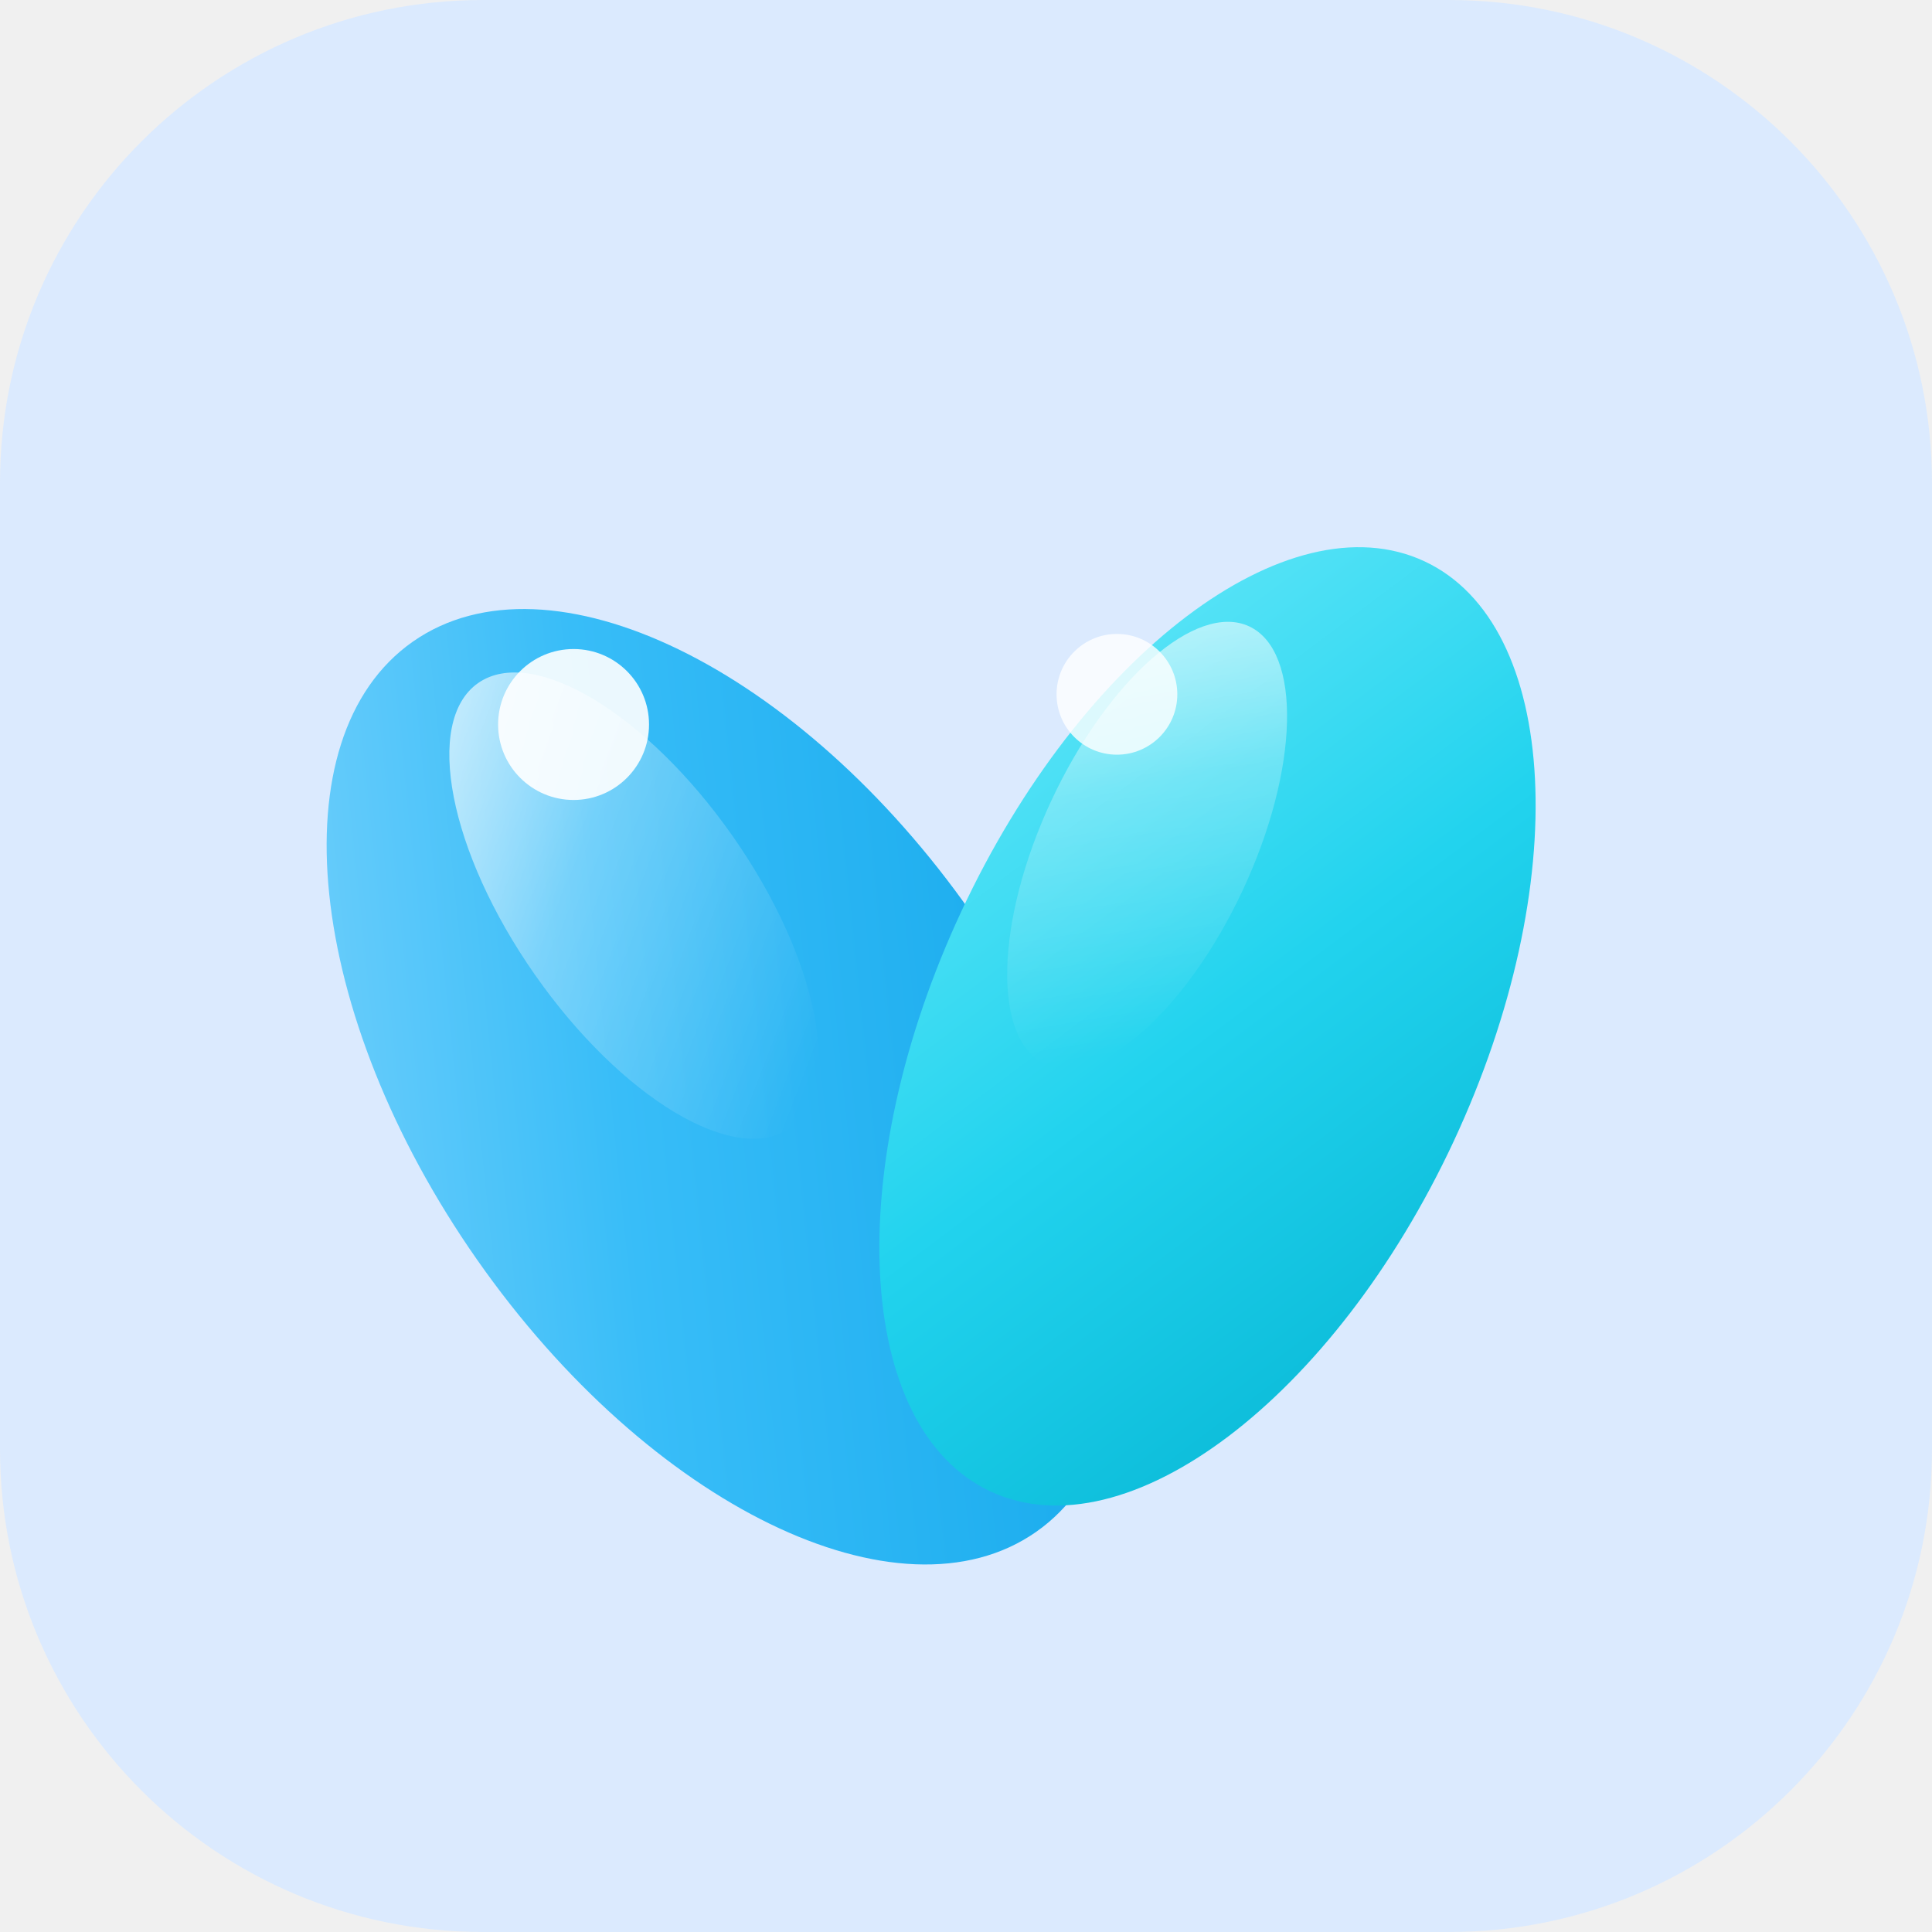
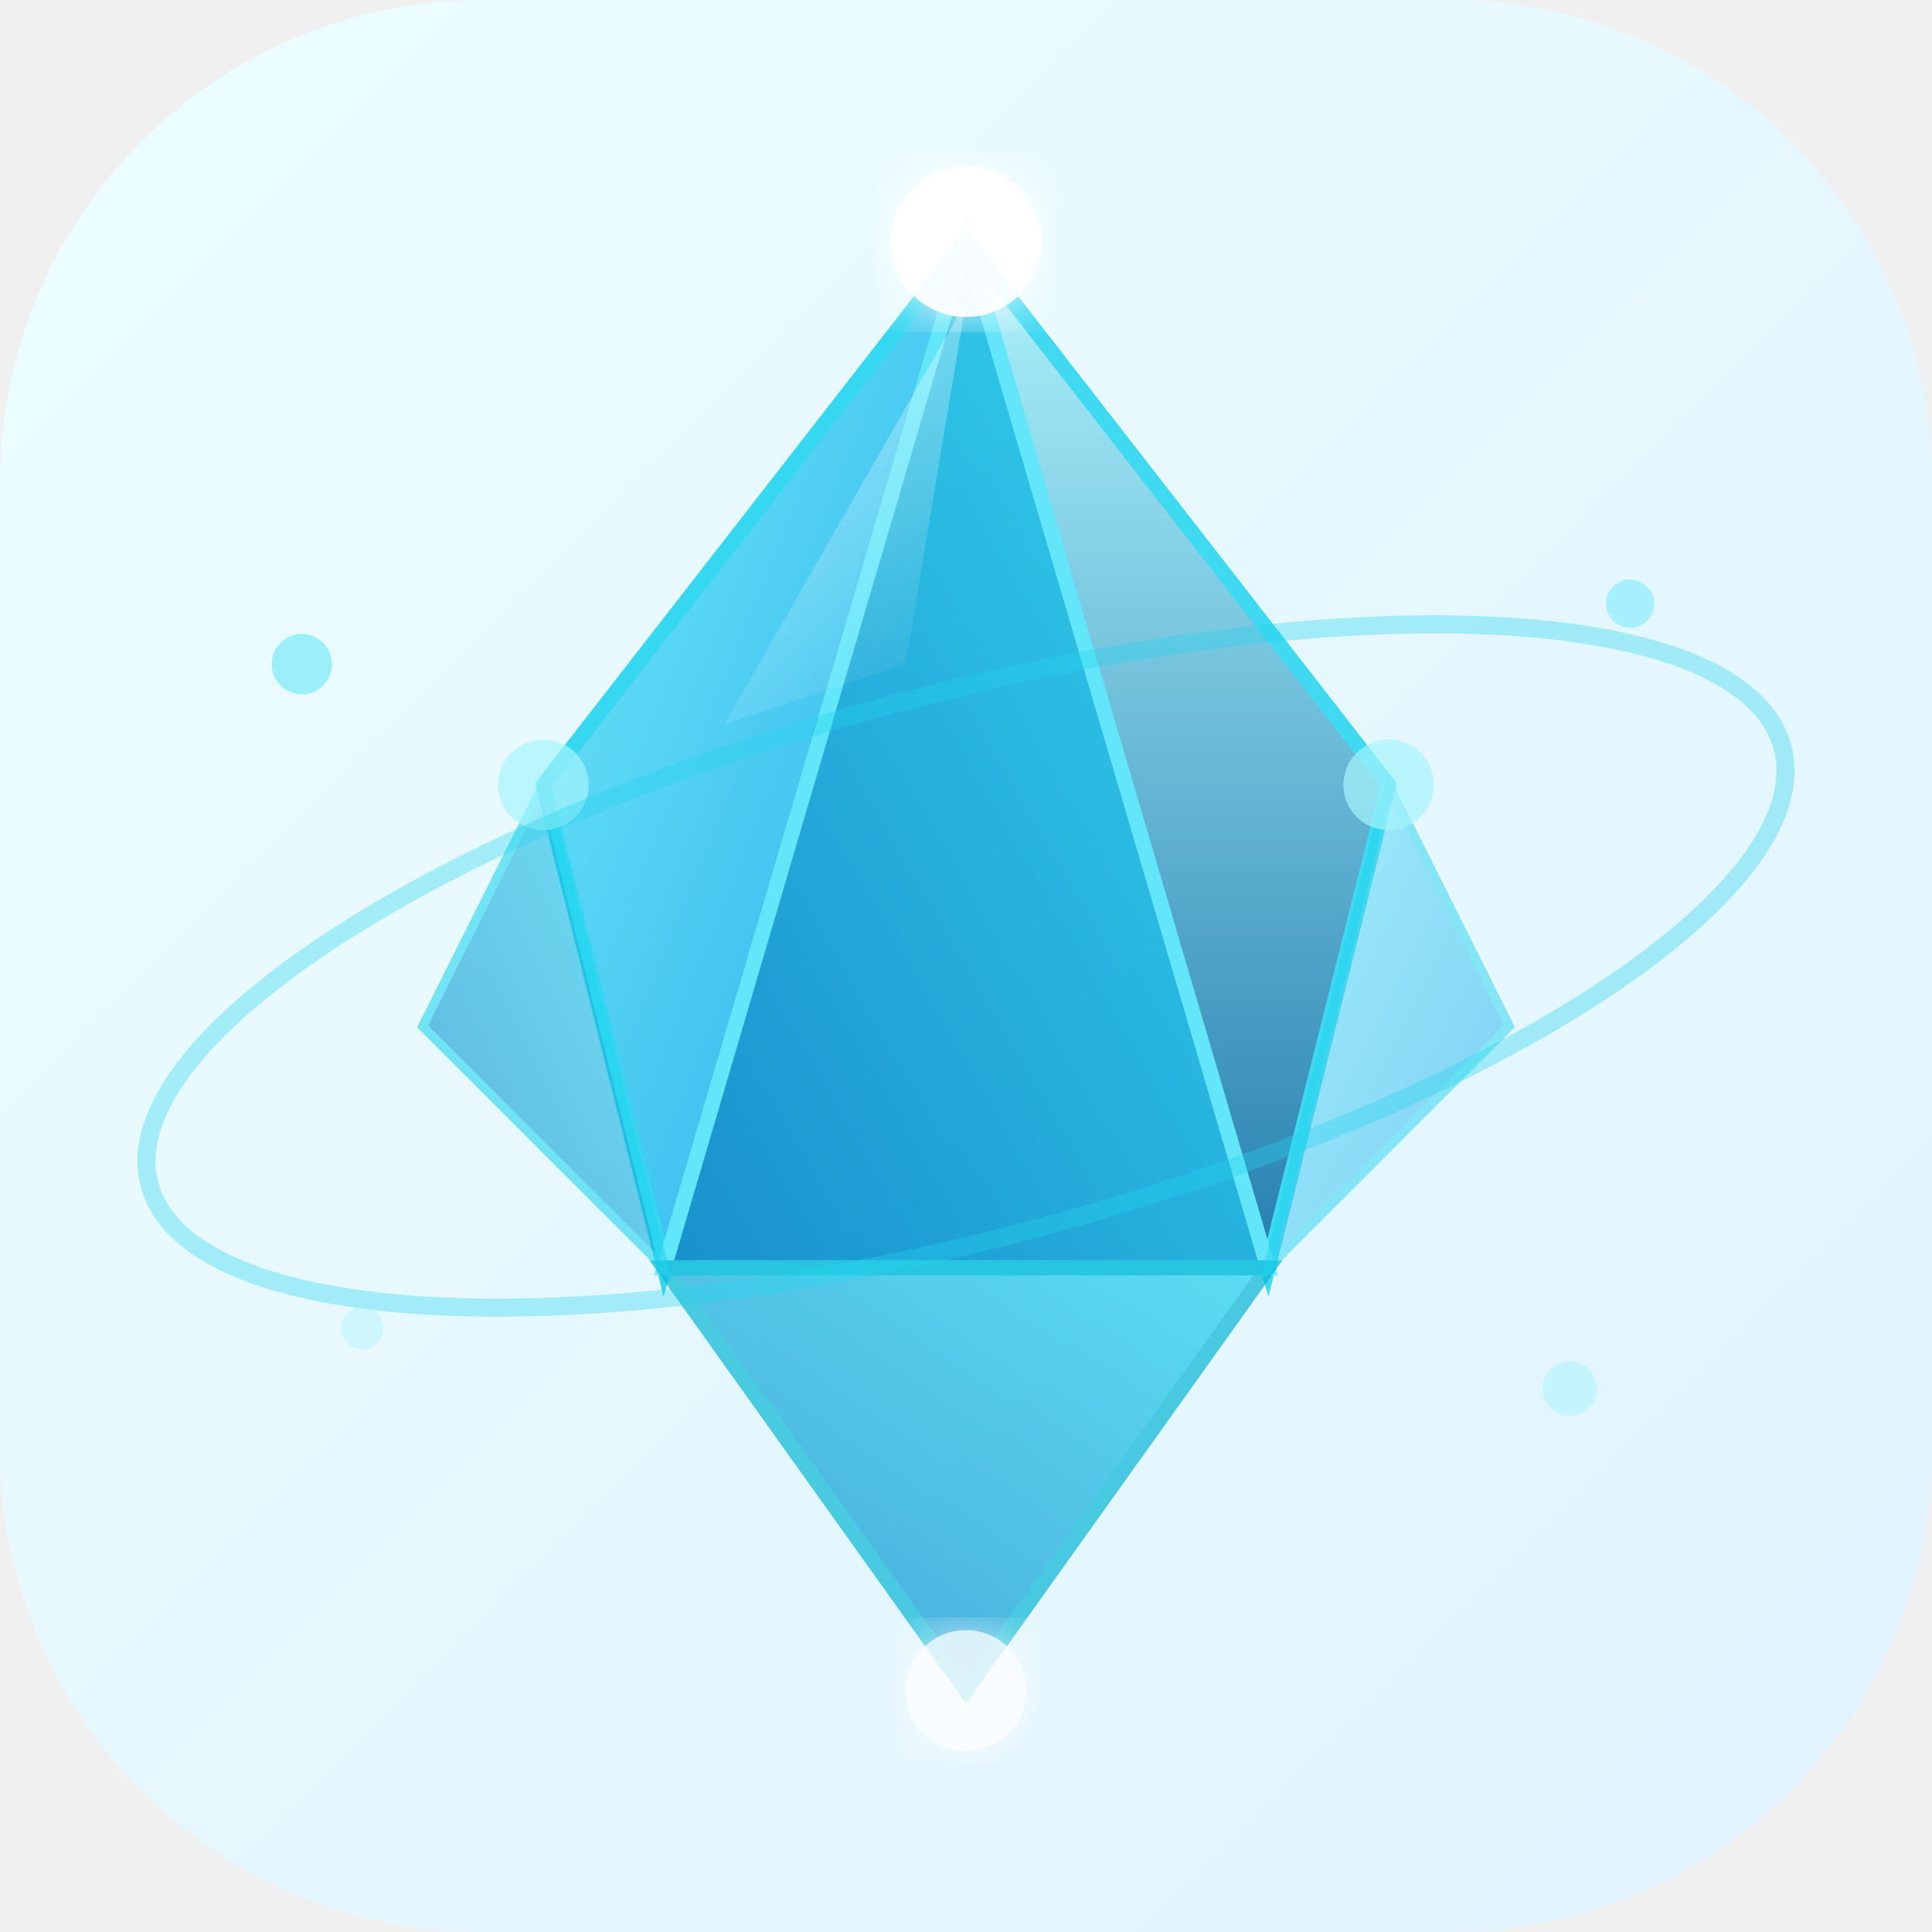
<svg xmlns="http://www.w3.org/2000/svg" viewBox="0 0 64 64" fill="none">
  <defs>
-     <linearGradient id="fp1" x1="0%" y1="0%" x2="100%" y2="100%">
-       <stop offset="0%" stop-color="#7dd3fc" />
-       <stop offset="40%" stop-color="#38bdf8" />
+     <linearGradient id="f1" x1="0%" y1="0%" x2="100%" y2="100%">
+       <stop offset="0%" stop-color="#67e8f9" />
      <stop offset="100%" stop-color="#0ea5e9" />
    </linearGradient>
-     <linearGradient id="fp2" x1="0%" y1="0%" x2="100%" y2="100%">
-       <stop offset="0%" stop-color="#67e8f9" />
-       <stop offset="50%" stop-color="#22d3ee" />
-       <stop offset="100%" stop-color="#06b6d4" />
+     <linearGradient id="f2" x1="100%" y1="0%" x2="0%" y2="100%">
+       <stop offset="0%" stop-color="#22d3ee" />
+       <stop offset="100%" stop-color="#0284c7" />
    </linearGradient>
-     <linearGradient id="fs" x1="20%" y1="0%" x2="50%" y2="100%">
-       <stop offset="0%" stop-color="white" stop-opacity="0.95" />
-       <stop offset="40%" stop-color="white" stop-opacity="0.4" />
+     <linearGradient id="f3" x1="50%" y1="0%" x2="50%" y2="100%">
+       <stop offset="0%" stop-color="#a5f3fc" />
+       <stop offset="100%" stop-color="#0369a1" />
+     </linearGradient>
+     <linearGradient id="sh" x1="30%" y1="0%" x2="70%" y2="100%">
+       <stop offset="0%" stop-color="white" stop-opacity="0.9" />
      <stop offset="100%" stop-color="white" stop-opacity="0" />
    </linearGradient>
+     <linearGradient id="bg" x1="0%" y1="0%" x2="100%" y2="100%">
+       <stop offset="0%" stop-color="#ecfeff" />
+       <stop offset="100%" stop-color="#e0f2fe" />
+     </linearGradient>
+     <filter id="gl">
+       <feGaussianBlur stdDeviation="1" result="blur" />
+       <feMerge>
+         <feMergeNode in="blur" />
+         <feMergeNode in="SourceGraphic" />
+       </feMerge>
+     </filter>
  </defs>
-   <rect width="64" height="64" rx="16" fill="#dbeafe" />
-   <ellipse cx="24" cy="36" rx="10" ry="18" fill="url(#fp1)" transform="rotate(-35 24 36)" />
-   <ellipse cx="40" cy="34" rx="9" ry="17" fill="url(#fp2)" transform="rotate(25 40 34)" />
-   <ellipse cx="21" cy="30" rx="4" ry="9" fill="url(#fs)" transform="rotate(-35 21 30)" opacity="0.75" />
-   <ellipse cx="38" cy="28" rx="3.5" ry="8" fill="url(#fs)" transform="rotate(25 38 28)" opacity="0.65" />
-   <circle cx="19" cy="24" r="2.5" fill="white" opacity="0.9" />
-   <circle cx="37" cy="23" r="2" fill="white" opacity="0.8" />
+   <rect width="64" height="64" rx="16" fill="url(#bg)" />
+   <polygon points="32,8 18,26 22,42" fill="url(#f1)" stroke="#22d3ee" stroke-width="0.5" opacity="0.9" />
+   <polygon points="32,8 46,26 42,42" fill="url(#f3)" stroke="#22d3ee" stroke-width="0.5" opacity="0.85" />
+   <polygon points="32,8 22,42 42,42" fill="url(#f2)" stroke="#67e8f9" stroke-width="0.5" opacity="0.9" />
+   <polygon points="22,42 32,56 42,42" fill="url(#f2)" stroke="#06b6d4" stroke-width="0.5" opacity="0.7" />
+   <polygon points="18,26 14,34 22,42" fill="url(#f2)" stroke="#22d3ee" stroke-width="0.3" opacity="0.6" />
+   <polygon points="46,26 50,34 42,42" fill="url(#f1)" stroke="#22d3ee" stroke-width="0.3" opacity="0.5" />
+   <polygon points="32,10 24,24 30,22" fill="url(#sh)" opacity="0.5" />
+   <circle cx="32" cy="8" r="2.5" fill="white" opacity="0.95" filter="url(#gl)" />
+   <circle cx="32" cy="56" r="2" fill="white" opacity="0.8" filter="url(#gl)" />
+   <circle cx="18" cy="26" r="1.5" fill="#a5f3fc" opacity="0.7" />
+   <circle cx="46" cy="26" r="1.5" fill="#a5f3fc" opacity="0.7" />
+   <ellipse cx="32" cy="32" rx="28" ry="9" fill="none" stroke="#22d3ee" stroke-width="0.6" opacity="0.35" transform="rotate(-15 32 32)" />
+   <circle cx="10" cy="22" r="1" fill="#67e8f9" opacity="0.6" />
+   <circle cx="54" cy="20" r="0.8" fill="#67e8f9" opacity="0.5" />
+   <circle cx="12" cy="44" r="0.7" fill="#a5f3fc" opacity="0.4" />
+   <circle cx="52" cy="46" r="0.9" fill="#a5f3fc" opacity="0.5" />
</svg>
